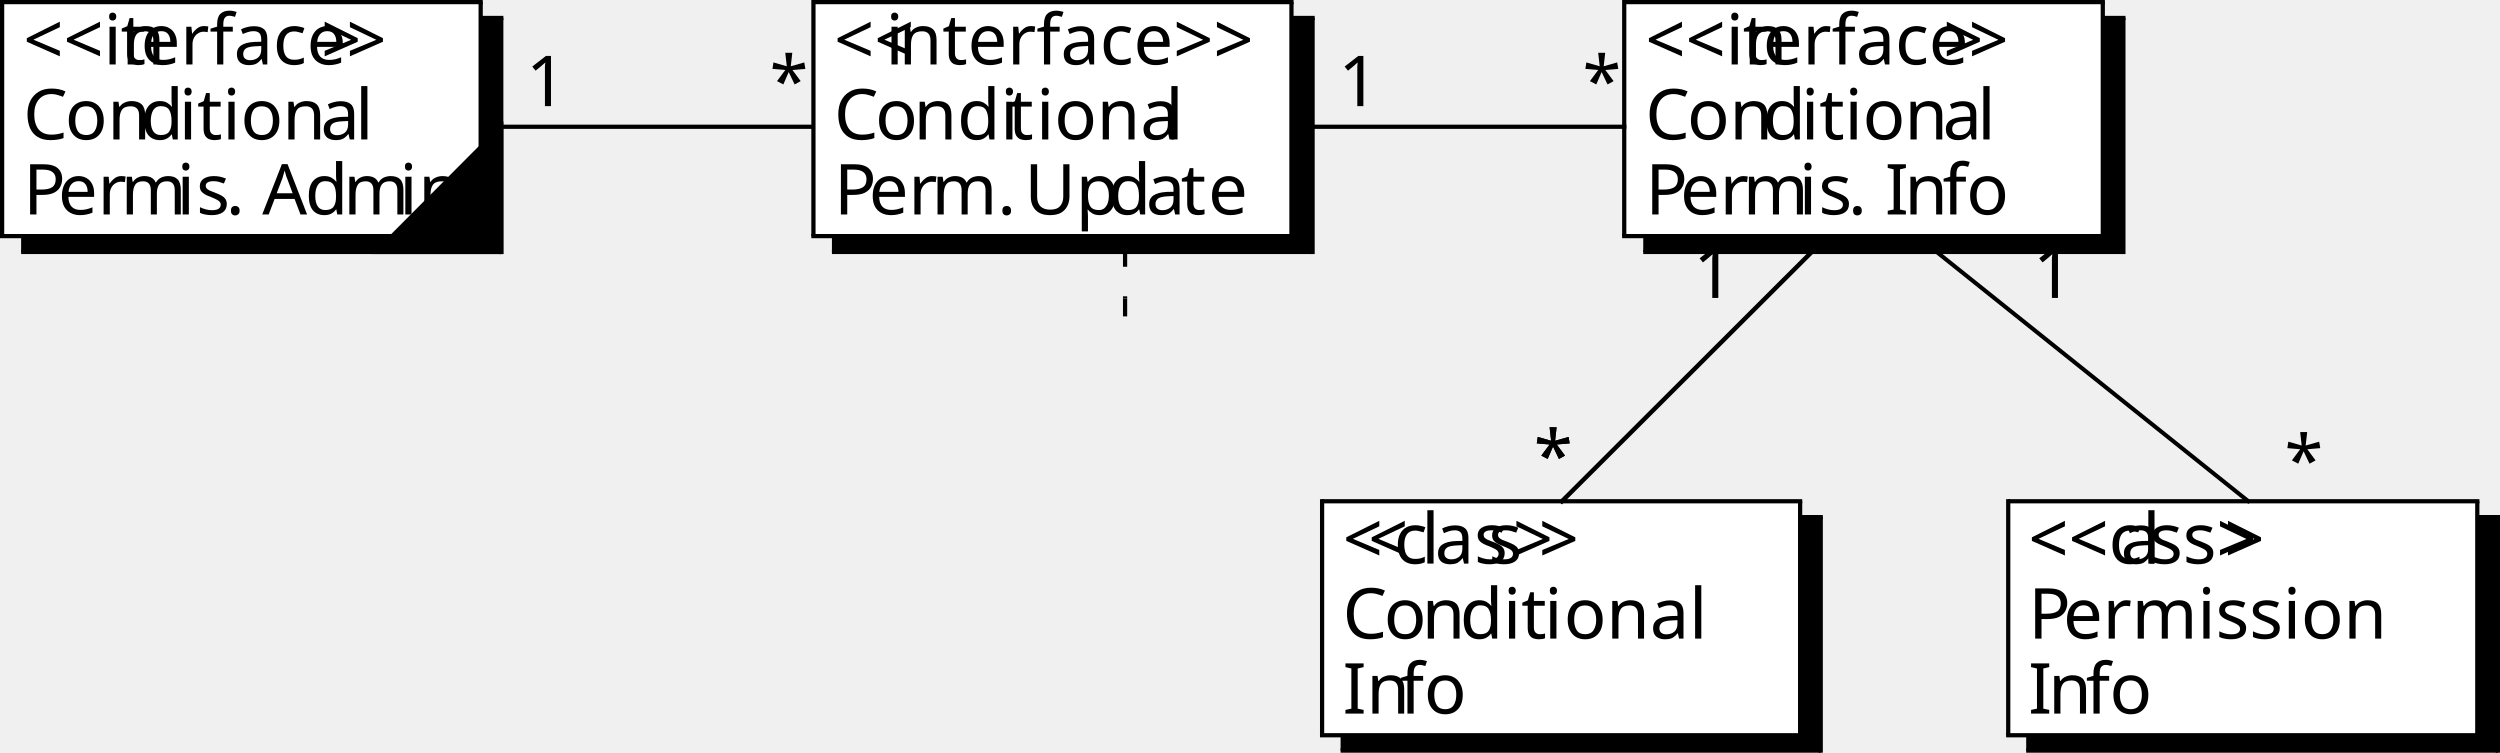
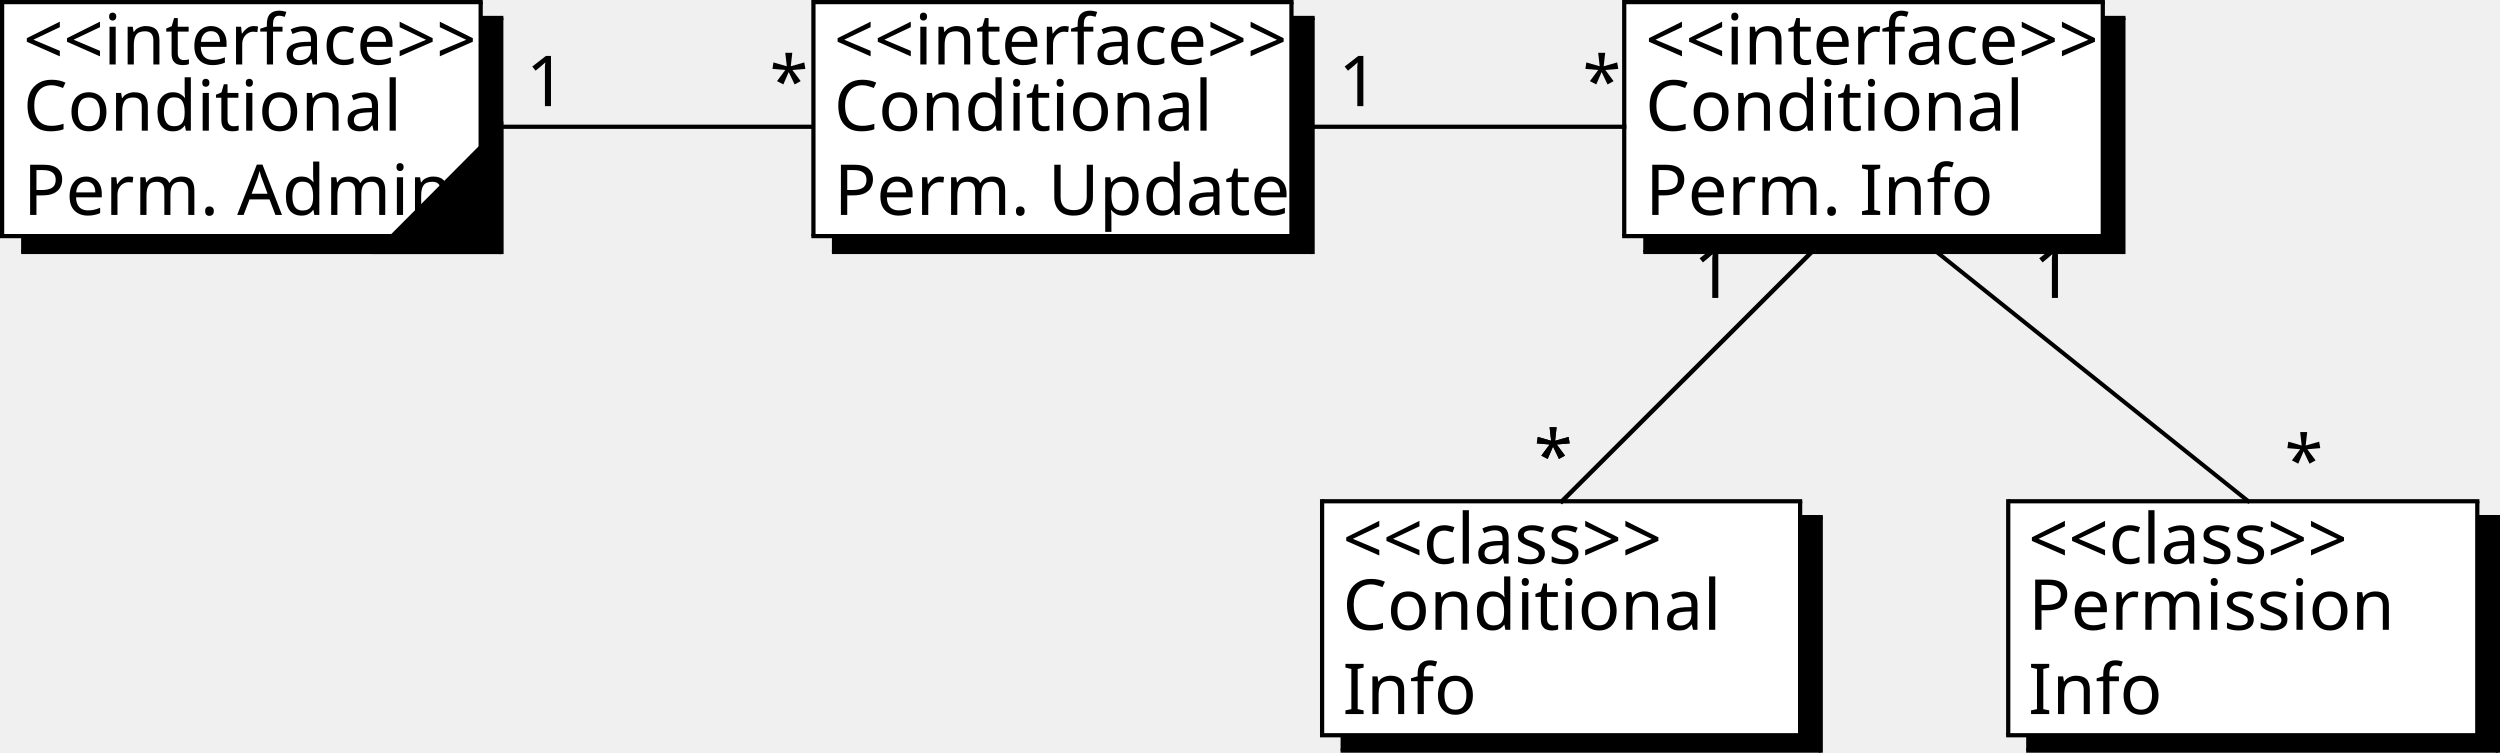
- <svg xmlns="http://www.w3.org/2000/svg" version="1.1" id="Layer_1" x="0px" y="0px" width="283.98px" height="85.5px" viewBox="0 0 283.98 85.5" style="enable-background:new 0 0 283.98 85.5;" xml:space="preserve">
+ <svg xmlns="http://www.w3.org/2000/svg" version="1.1" id="Layer_1" x="0px" y="0px" width="283.98px" height="85.5px" viewBox="0 0 283.98 85.5" enable-background="new 0 0 283.98 85.5" xml:space="preserve">
  <rect x="186.9" y="2.04" width="54.3" height="26.58" />
  <rect x="186.9" y="1.8" width="54.54" height="0.479" />
  <rect x="240.959" y="2.04" width="0.48" height="26.819" />
  <rect x="186.66" y="28.38" width="54.54" height="0.479" />
  <rect x="186.66" y="1.8" width="0.48" height="26.82" />
-   <rect x="184.5" y="0.24" style="fill:#FFFFFF;" width="54.36" height="26.579" />
-   <rect x="184.5" width="54.601" height="0.479" />
+   <rect x="184.5" y="0.24" fill="#FFFFFF" width="54.36" height="26.579" />
+   <rect x="184.5" width="54.602" height="0.479" />
  <rect x="238.62" y="0.24" width="0.48" height="26.819" />
-   <rect x="184.26" y="26.58" width="54.6" height="0.479" />
+   <rect x="184.26" y="26.58" width="54.601" height="0.479" />
  <rect x="184.26" width="0.479" height="26.819" />
-   <text transform="matrix(1 0 0 1 186.8999 7.3203)">
-     <tspan x="0" y="0" style="font-family:'ProductusOSGiBookc'; font-size:7.98;">&lt;&lt;in</tspan>
-     <tspan x="11.067" y="0" style="font-family:'ProductusOSGiBookc'; font-size:7.98;">t</tspan>
-     <tspan x="13.35" y="0" style="font-family:'ProductusOSGiBookc'; font-size:7.98;">erface&gt;</tspan>
-     <tspan x="33.834" y="0" style="font-family:'ProductusOSGiBookc'; font-size:7.98;">&gt;</tspan>
-   </text>
-   <text transform="matrix(1 0 0 1 186.8999 15.8398)">
-     <tspan x="0" y="0" style="font-family:'ProductusSemibold'; font-size:7.98;">C</tspan>
-     <tspan x="4.74" y="0" style="font-family:'ProductusSemibold'; font-size:7.98;">on</tspan>
-     <tspan x="13.318" y="0" style="font-family:'ProductusSemibold'; font-size:7.98;">d</tspan>
-     <tspan x="17.691" y="0" style="font-family:'ProductusSemibold'; font-size:7.98;">itio</tspan>
-     <tspan x="29.445" y="0" style="font-family:'ProductusSemibold'; font-size:7.98;">n</tspan>
-     <tspan x="33.763" y="0" style="font-family:'ProductusSemibold'; font-size:7.98;">a</tspan>
-     <tspan x="37.721" y="0" style="font-family:'ProductusSemibold'; font-size:7.98;">l</tspan>
-     <tspan x="39.883" y="0" style="font-family:'ProductusSemibold'; font-size:7.98;"> </tspan>
-   </text>
-   <text transform="matrix(1 0 0 1 186.8999 24.3604)">
-     <tspan x="0" y="0" style="font-family:'ProductusSemibold'; font-size:7.98;">P</tspan>
-     <tspan x="3.958" y="0" style="font-family:'ProductusSemibold'; font-size:7.98;">er</tspan>
-     <tspan x="11.084" y="0" style="font-family:'ProductusSemibold'; font-size:7.98;">m</tspan>
-     <tspan x="17.444" y="0" style="font-family:'ProductusSemibold'; font-size:7.98;">i</tspan>
-     <tspan x="19.662" y="0" style="font-family:'ProductusSemibold'; font-size:7.98;">s</tspan>
-     <tspan x="23.021" y="0" style="font-family:'ProductusSemibold'; font-size:7.98;">.</tspan>
-     <tspan x="25.24" y="0" style="font-family:'ProductusSemibold'; font-size:7.98;"> </tspan>
-     <tspan x="27.219" y="0" style="font-family:'ProductusSemibold'; font-size:7.98;">I</tspan>
-     <tspan x="29.438" y="0" style="font-family:'ProductusSemibold'; font-size:7.98;">n</tspan>
-     <tspan x="33.755" y="0" style="font-family:'ProductusSemibold'; font-size:7.98;">f</tspan>
-     <tspan x="36.452" y="0" style="font-family:'ProductusSemibold'; font-size:7.98;">o</tspan>
+   <text transform="matrix(1 0 0 1 186.9001 7.3203)" font-family="'ProductusOSGiBookc'" font-size="7.98">&lt;&lt;interface&gt;&gt;</text>
+   <text transform="matrix(1 0 0 1 186.9001 14.8398)" enable-background="new    ">
+     <tspan x="0" y="0" font-family="'ProductusSemibold'" font-size="7.98">Conditional</tspan>
+     <tspan x="0" y="9.576" font-family="'ProductusSemibold'" font-size="7.98">Perm. Info</tspan>
  </text>
  <rect x="152.52" y="58.74" width="54.3" height="26.52" />
  <rect x="152.52" y="58.5" width="54.54" height="0.479" />
  <rect x="206.58" y="58.74" width="0.48" height="26.76" />
  <rect x="152.28" y="85.02" width="54.54" height="0.48" />
-   <rect x="152.28" y="58.5" width="0.48" height="26.76" />
-   <rect x="150.18" y="56.939" style="fill:#FFFFFF;" width="54.3" height="26.58" />
+   <rect x="152.28" y="58.5" width="0.479" height="26.76" />
+   <rect x="150.18" y="56.939" fill="#FFFFFF" width="54.3" height="26.58" />
  <rect x="150.18" y="56.7" width="54.54" height="0.479" />
-   <rect x="204.24" y="56.939" width="0.48" height="26.82" />
-   <rect x="149.94" y="83.279" width="54.54" height="0.48" />
+   <rect x="204.24" y="56.939" width="0.48" height="26.819" />
+   <rect x="149.94" y="83.279" width="54.54" height="0.479" />
  <rect x="149.94" y="56.7" width="0.479" height="26.819" />
-   <text transform="matrix(1 0 0 1 152.52 64.0195)">
-     <tspan x="0" y="0" style="font-family:'ProductusOSGiBookc'; font-size:7.98;">&lt;</tspan>
-     <tspan x="2.889" y="0" style="font-family:'ProductusOSGiBookc'; font-size:7.98;">&lt;</tspan>
-     <tspan x="5.825" y="0" style="font-family:'ProductusOSGiBookc'; font-size:7.98;">c</tspan>
-     <tspan x="8.945" y="0" style="font-family:'ProductusOSGiBookc'; font-size:7.98;">l</tspan>
-     <tspan x="10.453" y="0" style="font-family:'ProductusOSGiBookc'; font-size:7.98;">as</tspan>
-     <tspan x="16.566" y="0" style="font-family:'ProductusOSGiBookc'; font-size:7.98;">s</tspan>
-     <tspan x="19.327" y="0" style="font-family:'ProductusOSGiBookc'; font-size:7.98;">&gt;</tspan>
-     <tspan x="22.264" y="0" style="font-family:'ProductusOSGiBookc'; font-size:7.98;">&gt;</tspan>
-   </text>
-   <text transform="matrix(1 0 0 1 152.52 72.54)">
-     <tspan x="0" y="0" style="font-family:'ProductusSemibold'; font-size:7.98;">C</tspan>
-     <tspan x="4.676" y="0" style="font-family:'ProductusSemibold'; font-size:7.98;">o</tspan>
-     <tspan x="8.993" y="0" style="font-family:'ProductusSemibold'; font-size:7.98;">n</tspan>
-     <tspan x="13.311" y="0" style="font-family:'ProductusSemibold'; font-size:7.98;">dit</tspan>
-     <tspan x="22.902" y="0" style="font-family:'ProductusSemibold'; font-size:7.98;">i</tspan>
-     <tspan x="25.12" y="0" style="font-family:'ProductusSemibold'; font-size:7.98;">onal</tspan>
-     <tspan x="39.803" y="0" style="font-family:'ProductusSemibold'; font-size:7.98;"> </tspan>
-   </text>
-   <text transform="matrix(1 0 0 1 152.52 81.0605)">
-     <tspan x="0" y="0" style="font-family:'ProductusSemibold'; font-size:7.98;">In</tspan>
-     <tspan x="6.479" y="0" style="font-family:'ProductusSemibold'; font-size:7.98;">f</tspan>
-     <tspan x="9.232" y="0" style="font-family:'ProductusSemibold'; font-size:7.98;">o</tspan>
+   <text transform="matrix(1 0 0 1 152.5193 64.0195)" font-family="'ProductusOSGiBookc'" font-size="7.98">&lt;&lt;class&gt;&gt;</text>
+   <text transform="matrix(1 0 0 1 152.5193 71.54)" enable-background="new    ">
+     <tspan x="0" y="0" font-family="'ProductusSemibold'" font-size="7.98">Conditional</tspan>
+     <tspan x="0" y="9.576" font-family="'ProductusSemibold'" font-size="7.98">Info</tspan>
  </text>
  <rect x="230.4" y="58.74" width="53.34" height="26.52" />
  <rect x="230.4" y="58.5" width="53.58" height="0.479" />
  <rect x="283.5" y="58.74" width="0.48" height="26.76" />
  <rect x="230.16" y="85.02" width="53.58" height="0.48" />
  <rect x="230.16" y="58.5" width="0.48" height="26.76" />
-   <rect x="228.12" y="56.939" style="fill:#FFFFFF;" width="53.28" height="26.58" />
+   <rect x="228.12" y="56.939" fill="#FFFFFF" width="53.28" height="26.58" />
  <rect x="228.12" y="56.7" width="53.521" height="0.479" />
-   <rect x="281.16" y="56.939" width="0.48" height="26.82" />
-   <rect x="227.879" y="83.279" width="53.521" height="0.48" />
+   <rect x="281.16" y="56.939" width="0.48" height="26.819" />
+   <rect x="227.879" y="83.279" width="53.521" height="0.479" />
  <rect x="227.879" y="56.7" width="0.48" height="26.819" />
-   <text transform="matrix(1 0 0 1 230.3999 64.0195)">
-     <tspan x="0" y="0" style="font-family:'ProductusOSGiBookc'; font-size:7.98;">&lt;&lt;cl</tspan>
-     <tspan x="10.485" y="0" style="font-family:'ProductusOSGiBookc'; font-size:7.98;">a</tspan>
-     <tspan x="13.726" y="0" style="font-family:'ProductusOSGiBookc'; font-size:7.98;">ss&gt;</tspan>
-     <tspan x="22.279" y="0" style="font-family:'ProductusOSGiBookc'; font-size:7.98;">&gt;</tspan>
-   </text>
-   <text transform="matrix(1 0 0 1 230.3999 72.54)">
-     <tspan x="0" y="0" style="font-family:'ProductusSemibold'; font-size:7.98;">P</tspan>
-     <tspan x="3.958" y="0" style="font-family:'ProductusSemibold'; font-size:7.98;">ermission</tspan>
-     <tspan x="37.122" y="0" style="font-family:'ProductusSemibold'; font-size:7.98;"> </tspan>
-   </text>
-   <text transform="matrix(1 0 0 1 230.3999 81.0605)">
-     <tspan x="0" y="0" style="font-family:'ProductusSemibold'; font-size:7.98;">I</tspan>
-     <tspan x="2.274" y="0" style="font-family:'ProductusSemibold'; font-size:7.98;">n</tspan>
-     <tspan x="6.527" y="0" style="font-family:'ProductusSemibold'; font-size:7.98;">f</tspan>
-     <tspan x="9.225" y="0" style="font-family:'ProductusSemibold'; font-size:7.98;">o</tspan>
+   <text transform="matrix(1 0 0 1 230.4001 64.0195)" font-family="'ProductusOSGiBookc'" font-size="7.98">&lt;&lt;class&gt;&gt;</text>
+   <text transform="matrix(1 0 0 1 230.4001 71.54)" enable-background="new    ">
+     <tspan x="0" y="0" font-family="'ProductusSemibold'" font-size="7.98">Permission</tspan>
+     <tspan x="0" y="9.576" font-family="'ProductusSemibold'" font-size="7.98">Info</tspan>
  </text>
  <polyline points="205.98,28.8 206.16,28.62 205.8,28.26 205.62,28.439 " />
  <polyline points="177.6,57.12 177.419,57.3 177.06,56.939 177.24,56.76 " />
  <polyline points="205.98,28.8 205.62,28.439 177.24,56.76 177.6,57.12 " />
  <polyline points="220.14,28.439 219.959,28.319 219.66,28.68 219.839,28.8 " />
  <polyline points="255.54,56.76 255.72,56.88 255.419,57.24 255.24,57.12 " />
  <polyline points="220.14,28.439 219.839,28.8 255.24,57.12 255.54,56.76 " />
  <rect x="2.64" y="2.04" width="54.3" height="26.58" />
  <rect x="2.64" y="1.8" width="54.54" height="0.479" />
  <rect x="56.7" y="2.04" width="0.48" height="26.819" />
  <rect x="2.4" y="28.38" width="54.54" height="0.479" />
-   <rect x="2.4" y="1.8" width="0.48" height="26.82" />
-   <rect x="0.24" y="0.24" style="fill:#FFFFFF;" width="54.36" height="26.579" />
+   <rect x="2.4" y="1.8" width="0.479" height="26.82" />
+   <rect x="0.24" y="0.24" fill="#FFFFFF" width="54.36" height="26.579" />
  <rect x="0.24" width="54.6" height="0.479" />
-   <rect x="54.36" y="0.24" width="0.48" height="26.819" />
-   <rect y="26.58" width="54.6" height="0.479" />
-   <rect width="0.48" height="26.819" />
-   <text transform="matrix(1 0 0 1 2.6396 7.3203)">
-     <tspan x="0" y="0" style="font-family:'ProductusOSGiBookc'; font-size:7.98;">&lt;&lt;in</tspan>
-     <tspan x="11.068" y="0" style="font-family:'ProductusOSGiBookc'; font-size:7.98;">t</tspan>
-     <tspan x="13.35" y="0" style="font-family:'ProductusOSGiBookc'; font-size:7.98;">erface&gt;</tspan>
-     <tspan x="33.834" y="0" style="font-family:'ProductusOSGiBookc'; font-size:7.98;">&gt;</tspan>
+   <rect x="54.36" y="0.24" width="0.479" height="26.819" />
+   <rect x="0" y="26.58" width="54.601" height="0.479" />
+   <rect x="0" width="0.48" height="26.819" />
+   <text transform="matrix(1 0 0 1 2.6394 7.3203)" font-family="'ProductusOSGiBookc'" font-size="7.98">&lt;&lt;interface&gt;&gt;</text>
+   <text transform="matrix(1 0 0 1 2.6394 14.8398)" enable-background="new    ">
+     <tspan x="0" y="0" font-family="'ProductusSemibold'" font-size="7.98">Conditional</tspan>
+     <tspan x="0" y="9.576" font-family="'ProductusSemibold'" font-size="7.98">Perm. Admin</tspan>
  </text>
-   <text transform="matrix(1 0 0 1 2.6396 15.8398)">
-     <tspan x="0" y="0" style="font-family:'ProductusSemibold'; font-size:7.98;">C</tspan>
-     <tspan x="4.74" y="0" style="font-family:'ProductusSemibold'; font-size:7.98;">on</tspan>
-     <tspan x="13.318" y="0" style="font-family:'ProductusSemibold'; font-size:7.98;">d</tspan>
-     <tspan x="17.691" y="0" style="font-family:'ProductusSemibold'; font-size:7.98;">itio</tspan>
-     <tspan x="29.445" y="0" style="font-family:'ProductusSemibold'; font-size:7.98;">n</tspan>
-     <tspan x="33.762" y="0" style="font-family:'ProductusSemibold'; font-size:7.98;">a</tspan>
-     <tspan x="37.72" y="0" style="font-family:'ProductusSemibold'; font-size:7.98;">l</tspan>
-     <tspan x="39.883" y="0" style="font-family:'ProductusSemibold'; font-size:7.98;"> </tspan>
-   </text>
-   <text transform="matrix(1 0 0 1 2.6396 24.3604)">
-     <tspan x="0" y="0" style="font-family:'ProductusSemibold'; font-size:7.98;">P</tspan>
-     <tspan x="3.958" y="0" style="font-family:'ProductusSemibold'; font-size:7.98;">er</tspan>
-     <tspan x="11.084" y="0" style="font-family:'ProductusSemibold'; font-size:7.98;">m</tspan>
-     <tspan x="17.436" y="0" style="font-family:'ProductusSemibold'; font-size:7.98;">i</tspan>
-     <tspan x="19.654" y="0" style="font-family:'ProductusSemibold'; font-size:7.98;">s</tspan>
-     <tspan x="23.014" y="0" style="font-family:'ProductusSemibold'; font-size:7.98;">.</tspan>
-     <tspan x="25.232" y="0" style="font-family:'ProductusSemibold'; font-size:7.98;"> </tspan>
-     <tspan x="27.147" y="0" style="font-family:'ProductusSemibold'; font-size:7.98;">A</tspan>
-     <tspan x="31.999" y="0" style="font-family:'ProductusSemibold'; font-size:7.98;">d</tspan>
-     <tspan x="36.372" y="0" style="font-family:'ProductusSemibold'; font-size:7.98;">m</tspan>
-     <tspan x="42.732" y="0" style="font-family:'ProductusSemibold'; font-size:7.98;">i</tspan>
-     <tspan x="44.887" y="0" style="font-family:'ProductusSemibold'; font-size:7.98;">n</tspan>
-   </text>
-   <polyline style="fill-rule:evenodd;clip-rule:evenodd;" points="42.78,28.62 49.86,21.479 56.94,14.399 56.94,28.62 " />
+   <polyline points="42.78,28.62 49.86,21.479 56.94,14.399 56.94,28.62 " />
  <polyline points="42.6,28.439 56.76,14.22 57.18,13.8 57.18,14.399 57.12,14.58 42.96,28.8 " />
  <rect x="56.7" y="14.399" width="0.48" height="14.46" />
  <polyline points="56.94,28.859 42.18,28.859 42.6,28.439 42.78,28.38 56.94,28.38 " />
  <rect x="56.7" y="14.16" width="0.24" height="0.479" />
  <rect x="56.94" y="14.16" width="35.7" height="0.479" />
-   <text transform="matrix(1 0 0 1 87.4199 12.0596)" style="font-family:'ProductusBook'; font-size:7.98;">*</text>
-   <text transform="matrix(1 0 0 1 59.7598 12.0596)" style="font-family:'ProductusBook'; font-size:7.98;">1</text>
-   <text transform="matrix(1 0 0 1 174.2397 54.5996)" style="font-family:'ProductusBook'; font-size:7.98;">*</text>
-   <text transform="matrix(1 0 0 1 174.2397 54.5996)" style="font-family:'ProductusBook'; font-size:7.98;">*</text>
-   <text transform="matrix(1 0 0 1 230.9399 33.8398)" style="font-family:'ProductusBook'; font-size:7.98;">1</text>
-   <text transform="matrix(1 0 0 1 259.4995 55.1396)" style="font-family:'ProductusBook'; font-size:7.98;">*</text>
+   <text transform="matrix(1 0 0 1 87.4197 12.0596)" font-family="'ProductusBook'" font-size="7.98">*</text>
+   <text transform="matrix(1 0 0 1 59.7595 12.0596)" font-family="'ProductusBook'" font-size="7.98">1</text>
+   <text transform="matrix(1 0 0 1 174.24 54.5996)" font-family="'ProductusBook'" font-size="7.98">*</text>
+   <text transform="matrix(1 0 0 1 174.24 54.5996)" font-family="'ProductusBook'" font-size="7.98">*</text>
+   <text transform="matrix(1 0 0 1 230.9392 33.8398)" font-family="'ProductusBook'" font-size="7.98">1</text>
+   <text transform="matrix(1 0 0 1 259.4998 55.1396)" font-family="'ProductusBook'" font-size="7.98">*</text>
  <rect x="127.56" y="14.16" width="0.479" height="0.239" />
  <rect x="127.56" y="14.399" width="0.479" height="1.98" />
  <rect x="127.56" y="19.8" width="0.479" height="0.24" />
  <rect x="127.56" y="20.04" width="0.479" height="3.3" />
  <rect x="127.56" y="26.76" width="0.479" height="0.24" />
-   <rect x="127.56" y="27" width="0.479" height="3.3" />
-   <rect x="127.56" y="33.66" width="0.479" height="0.239" />
-   <rect x="127.56" y="33.899" width="0.479" height="2.04" />
  <rect x="94.74" y="2.04" width="54.36" height="26.58" />
  <rect x="94.74" y="1.8" width="54.6" height="0.479" />
  <rect x="148.86" y="2.04" width="0.479" height="26.819" />
-   <rect x="94.5" y="28.38" width="54.6" height="0.479" />
+   <rect x="94.5" y="28.38" width="54.601" height="0.479" />
  <rect x="94.5" y="1.8" width="0.48" height="26.82" />
-   <rect x="92.4" y="0.24" style="fill:#FFFFFF;" width="54.3" height="26.579" />
+   <rect x="92.4" y="0.24" fill="#FFFFFF" width="54.3" height="26.579" />
  <rect x="92.4" width="54.54" height="0.479" />
  <rect x="146.459" y="0.24" width="0.48" height="26.819" />
  <rect x="92.16" y="26.58" width="54.54" height="0.479" />
  <rect x="92.16" width="0.48" height="26.819" />
-   <text transform="matrix(1 0 0 1 94.7397 7.3203)">
-     <tspan x="0" y="0" style="font-family:'ProductusOSGiBookc'; font-size:7.98;">&lt;&lt;</tspan>
-     <tspan x="5.857" y="0" style="font-family:'ProductusOSGiBookc'; font-size:7.98;">i</tspan>
-     <tspan x="7.365" y="0" style="font-family:'ProductusOSGiBookc'; font-size:7.98;">nterface&gt;&gt;</tspan>
-   </text>
-   <text transform="matrix(1 0 0 1 94.7397 15.8398)">
-     <tspan x="0" y="0" style="font-family:'ProductusSemibold'; font-size:7.98;">C</tspan>
-     <tspan x="4.676" y="0" style="font-family:'ProductusSemibold'; font-size:7.98;">o</tspan>
-     <tspan x="9.049" y="0" style="font-family:'ProductusSemibold'; font-size:7.98;">ndi</tspan>
-     <tspan x="19.79" y="0" style="font-family:'ProductusSemibold'; font-size:7.98;">t</tspan>
-     <tspan x="22.966" y="0" style="font-family:'ProductusSemibold'; font-size:7.98;">iona</tspan>
-     <tspan x="37.648" y="0" style="font-family:'ProductusSemibold'; font-size:7.98;">l</tspan>
-     <tspan x="39.867" y="0" style="font-family:'ProductusSemibold'; font-size:7.98;"> </tspan>
-   </text>
-   <text transform="matrix(1 0 0 1 94.7397 24.3604)">
-     <tspan x="0" y="0" style="font-family:'ProductusSemibold'; font-size:7.98;">P</tspan>
-     <tspan x="3.958" y="0" style="font-family:'ProductusSemibold'; font-size:7.98;">er</tspan>
-     <tspan x="11.084" y="0" style="font-family:'ProductusSemibold'; font-size:7.98;">m.</tspan>
-     <tspan x="19.654" y="0" style="font-family:'ProductusSemibold'; font-size:7.98;"> </tspan>
-     <tspan x="21.634" y="0" style="font-family:'ProductusSemibold'; font-size:7.98;">Up</tspan>
-     <tspan x="31.105" y="0" style="font-family:'ProductusSemibold'; font-size:7.98;">d</tspan>
-     <tspan x="35.423" y="0" style="font-family:'ProductusSemibold'; font-size:7.98;">a</tspan>
-     <tspan x="39.381" y="0" style="font-family:'ProductusSemibold'; font-size:7.98;">t</tspan>
-     <tspan x="42.501" y="0" style="font-family:'ProductusSemibold'; font-size:7.98;">e</tspan>
+   <text transform="matrix(1 0 0 1 94.7395 7.3203)" font-family="'ProductusOSGiBookc'" font-size="7.98">&lt;&lt;interface&gt;&gt;</text>
+   <text transform="matrix(1 0 0 1 94.7395 14.8398)" enable-background="new    ">
+     <tspan x="0" y="0" font-family="'ProductusSemibold'" font-size="7.98">Conditional</tspan>
+     <tspan x="0" y="9.576" font-family="'ProductusSemibold'" font-size="7.98">Perm. Update</tspan>
  </text>
  <rect x="148.86" y="14.16" width="0.24" height="0.479" />
  <rect x="149.1" y="14.16" width="35.64" height="0.479" />
-   <text transform="matrix(1 0 0 1 179.7603 12.0596)" style="font-family:'ProductusBook'; font-size:7.98;">*</text>
-   <text transform="matrix(1 0 0 1 152.0396 12.0596)" style="font-family:'ProductusBook'; font-size:7.98;">1</text>
-   <text transform="matrix(1 0 0 1 192.3599 33.8398)" style="font-family:'ProductusBook'; font-size:7.98;">1</text>
+   <text transform="matrix(1 0 0 1 179.7595 12.0596)" font-family="'ProductusBook'" font-size="7.98">*</text>
+   <text transform="matrix(1 0 0 1 152.0388 12.0596)" font-family="'ProductusBook'" font-size="7.98">1</text>
+   <text transform="matrix(1 0 0 1 192.3591 33.8398)" font-family="'ProductusBook'" font-size="7.98">1</text>
</svg>
